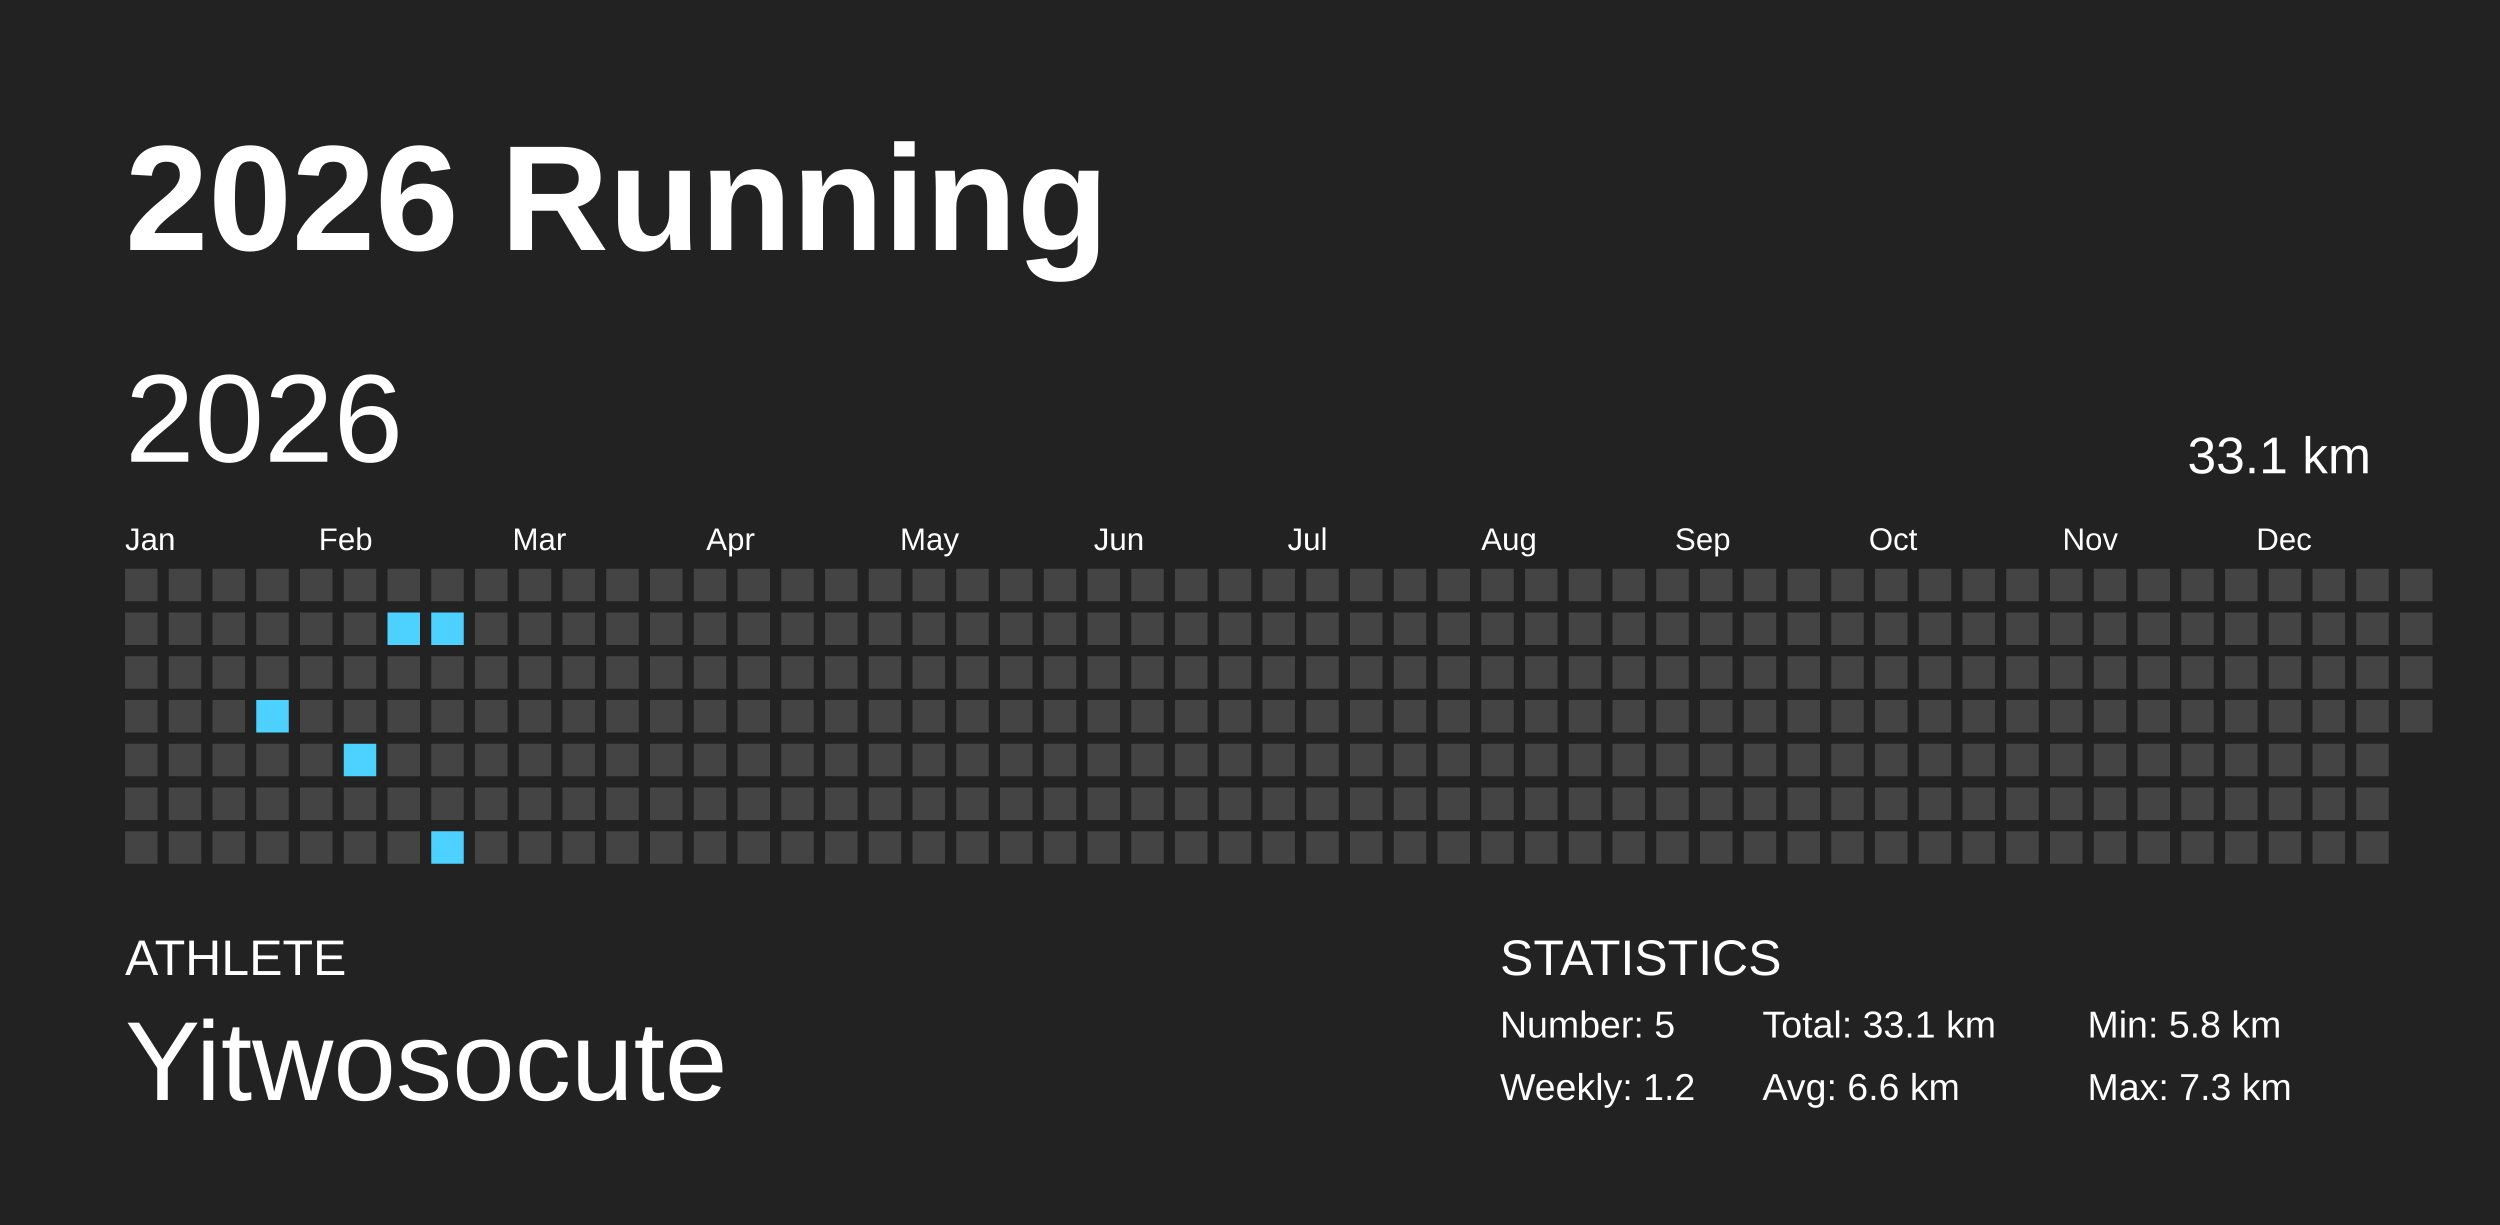
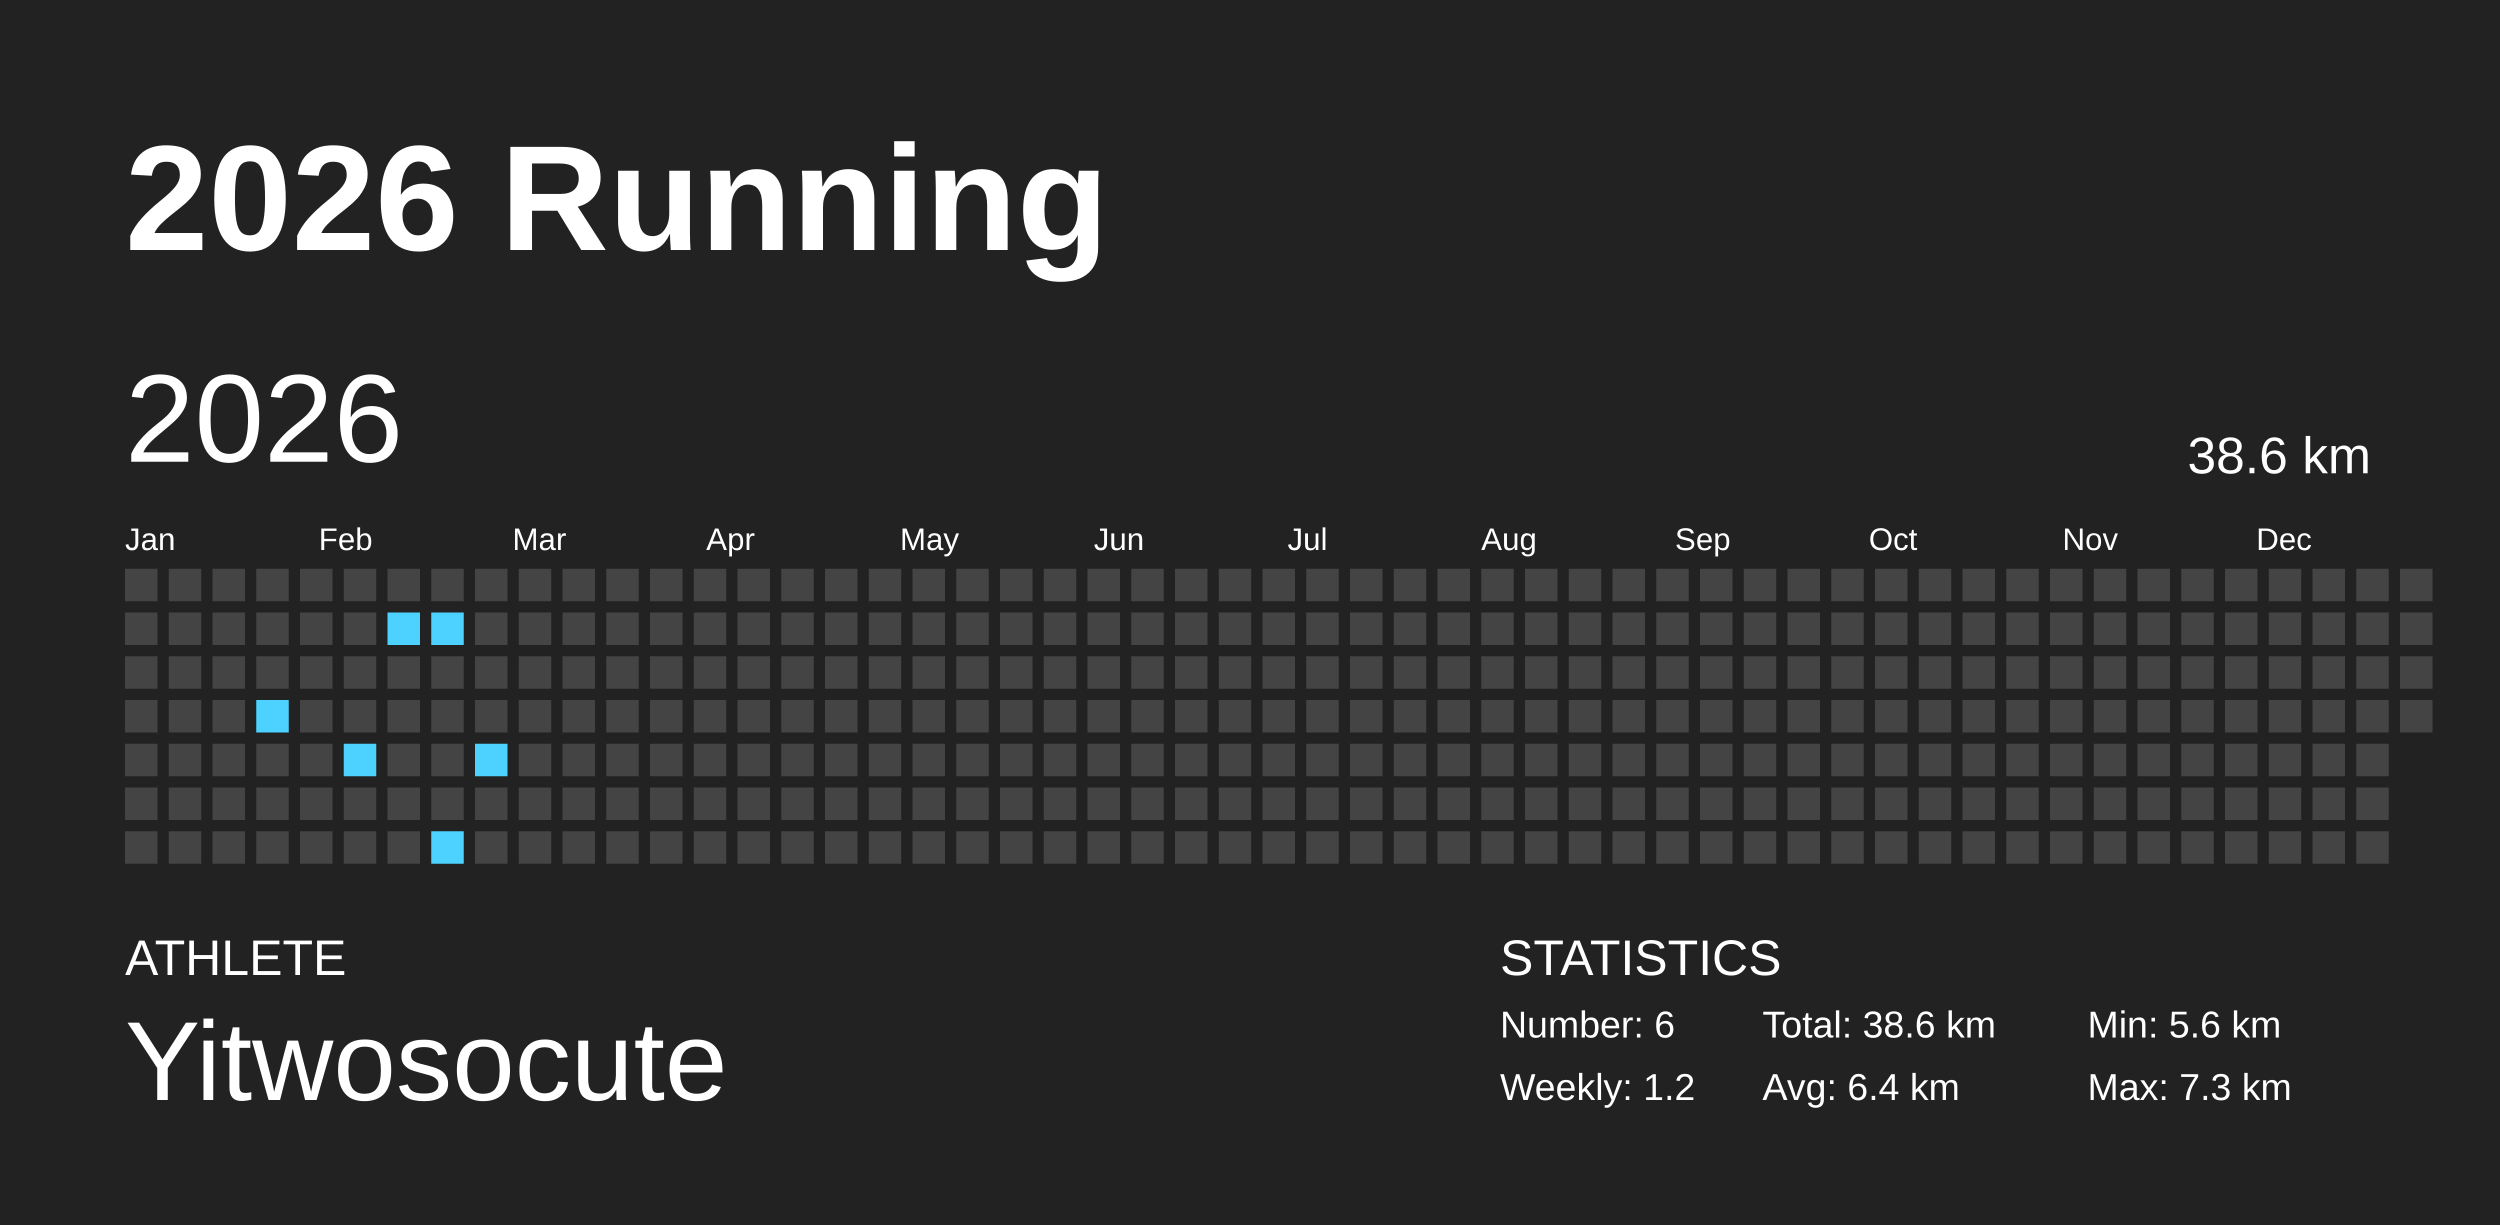
<svg xmlns="http://www.w3.org/2000/svg" baseProfile="full" height="98mm" version="1.1" viewBox="0,0,200,98" width="200mm">
  <defs />
  <rect fill="#222222" height="98" width="200" x="0" y="0" />
  <text fill="#FFFFFF" style="font-size:12px; font-family:Arial; font-weight:bold;" x="10" y="20">2026 Running</text>
  <text fill="#FFFFFF" style="font-size:4px; font-family:Arial" x="10" y="78">ATHLETE</text>
  <text fill="#FFFFFF" style="font-size:9px; font-family:Arial" x="10" y="88">Yitwosocute</text>
  <text fill="#FFFFFF" style="font-size:4px; font-family:Arial" x="120" y="78">STATISTICS</text>
-   <text fill="#FFFFFF" style="font-size:3px; font-family:Arial" x="120" y="83">Number: 5</text>
+   <text fill="#FFFFFF" style="font-size:3px; font-family:Arial" x="120" y="83">Number: 6</text>
  <text fill="#FFFFFF" style="font-size:3px; font-family:Arial" x="120" y="88">Weekly: 1.2</text>
-   <text fill="#FFFFFF" style="font-size:3px; font-family:Arial" x="141" y="83">Total: 33.1 km</text>
-   <text fill="#FFFFFF" style="font-size:3px; font-family:Arial" x="141" y="88">Avg: 6.6 km</text>
-   <text fill="#FFFFFF" style="font-size:3px; font-family:Arial" x="167" y="83">Min: 5.8 km</text>
+   <text fill="#FFFFFF" style="font-size:3px; font-family:Arial" x="141" y="83">Total: 38.6 km</text>
+   <text fill="#FFFFFF" style="font-size:3px; font-family:Arial" x="141" y="88">Avg: 6.4 km</text>
+   <text fill="#FFFFFF" style="font-size:3px; font-family:Arial" x="167" y="83">Min: 5.6 km</text>
  <text fill="#FFFFFF" style="font-size:3px; font-family:Arial" x="167" y="88">Max: 7.3 km</text>
  <text dominant-baseline="hanging" fill="#FFFFFF" style="font-size:10.0px; font-family:Arial;" x="10" y="30">2026</text>
-   <text dominant-baseline="hanging" fill="#FFFFFF" style="font-size:4.125px; font-family:Arial;" x="175" y="35">33.1 km</text>
+   <text dominant-baseline="hanging" fill="#FFFFFF" style="font-size:4.125px; font-family:Arial;" x="175" y="35">38.6 km</text>
  <text fill="#FFFFFF" style="font-size:2.5px; font-family:Arial" x="10.0" y="44">Jan</text>
  <text fill="#FFFFFF" style="font-size:2.5px; font-family:Arial" x="25.5" y="44">Feb</text>
  <text fill="#FFFFFF" style="font-size:2.5px; font-family:Arial" x="41.0" y="44">Mar</text>
  <text fill="#FFFFFF" style="font-size:2.5px; font-family:Arial" x="56.5" y="44">Apr</text>
  <text fill="#FFFFFF" style="font-size:2.5px; font-family:Arial" x="72.0" y="44">May</text>
  <text fill="#FFFFFF" style="font-size:2.5px; font-family:Arial" x="87.5" y="44">Jun</text>
  <text fill="#FFFFFF" style="font-size:2.5px; font-family:Arial" x="103.0" y="44">Jul</text>
  <text fill="#FFFFFF" style="font-size:2.5px; font-family:Arial" x="118.5" y="44">Aug</text>
  <text fill="#FFFFFF" style="font-size:2.5px; font-family:Arial" x="134.0" y="44">Sep</text>
  <text fill="#FFFFFF" style="font-size:2.5px; font-family:Arial" x="149.5" y="44">Oct</text>
  <text fill="#FFFFFF" style="font-size:2.5px; font-family:Arial" x="165.0" y="44">Nov</text>
  <text fill="#FFFFFF" style="font-size:2.5px; font-family:Arial" x="180.5" y="44">Dec</text>
  <rect fill="#444444" height="2.6" width="2.6" x="10.0" y="45.5" />
  <rect fill="#444444" height="2.6" width="2.6" x="10.0" y="49.0" />
  <rect fill="#444444" height="2.6" width="2.6" x="10.0" y="52.5" />
  <rect fill="#444444" height="2.6" width="2.6" x="10.0" y="56.0" />
  <rect fill="#444444" height="2.6" width="2.6" x="10.0" y="59.5" />
  <rect fill="#444444" height="2.6" width="2.6" x="10.0" y="63.0" />
  <rect fill="#444444" height="2.6" width="2.6" x="10.0" y="66.5" />
  <rect fill="#444444" height="2.6" width="2.6" x="13.5" y="45.5" />
  <rect fill="#444444" height="2.6" width="2.6" x="13.5" y="49.0" />
  <rect fill="#444444" height="2.6" width="2.6" x="13.5" y="52.5" />
  <rect fill="#444444" height="2.6" width="2.6" x="13.5" y="56.0" />
  <rect fill="#444444" height="2.6" width="2.6" x="13.5" y="59.5" />
  <rect fill="#444444" height="2.6" width="2.6" x="13.5" y="63.0" />
  <rect fill="#444444" height="2.6" width="2.6" x="13.5" y="66.5" />
  <rect fill="#444444" height="2.6" width="2.6" x="17.0" y="45.5" />
  <rect fill="#444444" height="2.6" width="2.6" x="17.0" y="49.0" />
  <rect fill="#444444" height="2.6" width="2.6" x="17.0" y="52.5" />
  <rect fill="#444444" height="2.6" width="2.6" x="17.0" y="56.0" />
  <rect fill="#444444" height="2.6" width="2.6" x="17.0" y="59.5" />
  <rect fill="#444444" height="2.6" width="2.6" x="17.0" y="63.0" />
  <rect fill="#444444" height="2.6" width="2.6" x="17.0" y="66.5" />
  <rect fill="#444444" height="2.6" width="2.6" x="20.5" y="45.5" />
  <rect fill="#444444" height="2.6" width="2.6" x="20.5" y="49.0" />
  <rect fill="#444444" height="2.6" width="2.6" x="20.5" y="52.5" />
  <rect fill="#4dd2ff" height="2.6" width="2.6" x="20.5" y="56.0" />
  <rect fill="#444444" height="2.6" width="2.6" x="20.5" y="59.5" />
  <rect fill="#444444" height="2.6" width="2.6" x="20.5" y="63.0" />
  <rect fill="#444444" height="2.6" width="2.6" x="20.5" y="66.5" />
  <rect fill="#444444" height="2.6" width="2.6" x="24.0" y="45.5" />
  <rect fill="#444444" height="2.6" width="2.6" x="24.0" y="49.0" />
  <rect fill="#444444" height="2.6" width="2.6" x="24.0" y="52.5" />
  <rect fill="#444444" height="2.6" width="2.6" x="24.0" y="56.0" />
  <rect fill="#444444" height="2.6" width="2.6" x="24.0" y="59.5" />
  <rect fill="#444444" height="2.6" width="2.6" x="24.0" y="63.0" />
  <rect fill="#444444" height="2.6" width="2.6" x="24.0" y="66.5" />
  <rect fill="#444444" height="2.6" width="2.6" x="27.5" y="45.5" />
  <rect fill="#444444" height="2.6" width="2.6" x="27.5" y="49.0" />
  <rect fill="#444444" height="2.6" width="2.6" x="27.5" y="52.5" />
  <rect fill="#444444" height="2.6" width="2.6" x="27.5" y="56.0" />
  <rect fill="#4dd2ff" height="2.6" width="2.6" x="27.5" y="59.5" />
  <rect fill="#444444" height="2.6" width="2.6" x="27.5" y="63.0" />
  <rect fill="#444444" height="2.6" width="2.6" x="27.5" y="66.5" />
  <rect fill="#444444" height="2.6" width="2.6" x="31.0" y="45.5" />
  <rect fill="#4dd2ff" height="2.6" width="2.6" x="31.0" y="49.0" />
  <rect fill="#444444" height="2.6" width="2.6" x="31.0" y="52.5" />
  <rect fill="#444444" height="2.6" width="2.6" x="31.0" y="56.0" />
  <rect fill="#444444" height="2.6" width="2.6" x="31.0" y="59.5" />
  <rect fill="#444444" height="2.6" width="2.6" x="31.0" y="63.0" />
  <rect fill="#444444" height="2.6" width="2.6" x="31.0" y="66.5" />
  <rect fill="#444444" height="2.6" width="2.6" x="34.5" y="45.5" />
  <rect fill="#4dd2ff" height="2.6" width="2.6" x="34.5" y="49.0" />
  <rect fill="#444444" height="2.6" width="2.6" x="34.5" y="52.5" />
  <rect fill="#444444" height="2.6" width="2.6" x="34.5" y="56.0" />
  <rect fill="#444444" height="2.6" width="2.6" x="34.5" y="59.5" />
  <rect fill="#444444" height="2.6" width="2.6" x="34.5" y="63.0" />
  <rect fill="#4dd2ff" height="2.6" width="2.6" x="34.5" y="66.5" />
  <rect fill="#444444" height="2.6" width="2.6" x="38.0" y="45.5" />
  <rect fill="#444444" height="2.6" width="2.6" x="38.0" y="49.0" />
  <rect fill="#444444" height="2.6" width="2.6" x="38.0" y="52.5" />
  <rect fill="#444444" height="2.6" width="2.6" x="38.0" y="56.0" />
-   <rect fill="#444444" height="2.6" width="2.6" x="38.0" y="59.5" />
+   <rect fill="#4dd2ff" height="2.6" width="2.6" x="38.0" y="59.5" />
  <rect fill="#444444" height="2.6" width="2.6" x="38.0" y="63.0" />
  <rect fill="#444444" height="2.6" width="2.6" x="38.0" y="66.5" />
  <rect fill="#444444" height="2.6" width="2.6" x="41.5" y="45.5" />
  <rect fill="#444444" height="2.6" width="2.6" x="41.5" y="49.0" />
  <rect fill="#444444" height="2.6" width="2.6" x="41.5" y="52.5" />
  <rect fill="#444444" height="2.6" width="2.6" x="41.5" y="56.0" />
  <rect fill="#444444" height="2.6" width="2.6" x="41.5" y="59.5" />
  <rect fill="#444444" height="2.6" width="2.6" x="41.5" y="63.0" />
  <rect fill="#444444" height="2.6" width="2.6" x="41.5" y="66.5" />
  <rect fill="#444444" height="2.6" width="2.6" x="45.0" y="45.5" />
  <rect fill="#444444" height="2.6" width="2.6" x="45.0" y="49.0" />
  <rect fill="#444444" height="2.6" width="2.6" x="45.0" y="52.5" />
  <rect fill="#444444" height="2.6" width="2.6" x="45.0" y="56.0" />
  <rect fill="#444444" height="2.6" width="2.6" x="45.0" y="59.5" />
  <rect fill="#444444" height="2.6" width="2.6" x="45.0" y="63.0" />
  <rect fill="#444444" height="2.6" width="2.6" x="45.0" y="66.5" />
  <rect fill="#444444" height="2.6" width="2.6" x="48.5" y="45.5" />
  <rect fill="#444444" height="2.6" width="2.6" x="48.5" y="49.0" />
  <rect fill="#444444" height="2.6" width="2.6" x="48.5" y="52.5" />
  <rect fill="#444444" height="2.6" width="2.6" x="48.5" y="56.0" />
  <rect fill="#444444" height="2.6" width="2.6" x="48.5" y="59.5" />
  <rect fill="#444444" height="2.6" width="2.6" x="48.5" y="63.0" />
  <rect fill="#444444" height="2.6" width="2.6" x="48.5" y="66.5" />
  <rect fill="#444444" height="2.6" width="2.6" x="52.0" y="45.5" />
  <rect fill="#444444" height="2.6" width="2.6" x="52.0" y="49.0" />
  <rect fill="#444444" height="2.6" width="2.6" x="52.0" y="52.5" />
  <rect fill="#444444" height="2.6" width="2.6" x="52.0" y="56.0" />
  <rect fill="#444444" height="2.6" width="2.6" x="52.0" y="59.5" />
  <rect fill="#444444" height="2.6" width="2.6" x="52.0" y="63.0" />
  <rect fill="#444444" height="2.6" width="2.6" x="52.0" y="66.5" />
  <rect fill="#444444" height="2.6" width="2.6" x="55.5" y="45.5" />
  <rect fill="#444444" height="2.6" width="2.6" x="55.5" y="49.0" />
  <rect fill="#444444" height="2.6" width="2.6" x="55.5" y="52.5" />
  <rect fill="#444444" height="2.6" width="2.6" x="55.5" y="56.0" />
  <rect fill="#444444" height="2.6" width="2.6" x="55.5" y="59.5" />
  <rect fill="#444444" height="2.6" width="2.6" x="55.5" y="63.0" />
  <rect fill="#444444" height="2.6" width="2.6" x="55.5" y="66.5" />
  <rect fill="#444444" height="2.6" width="2.6" x="59.0" y="45.5" />
  <rect fill="#444444" height="2.6" width="2.6" x="59.0" y="49.0" />
  <rect fill="#444444" height="2.6" width="2.6" x="59.0" y="52.5" />
  <rect fill="#444444" height="2.6" width="2.6" x="59.0" y="56.0" />
  <rect fill="#444444" height="2.6" width="2.6" x="59.0" y="59.5" />
  <rect fill="#444444" height="2.6" width="2.6" x="59.0" y="63.0" />
  <rect fill="#444444" height="2.6" width="2.6" x="59.0" y="66.5" />
  <rect fill="#444444" height="2.6" width="2.6" x="62.5" y="45.5" />
  <rect fill="#444444" height="2.6" width="2.6" x="62.5" y="49.0" />
  <rect fill="#444444" height="2.6" width="2.6" x="62.5" y="52.5" />
  <rect fill="#444444" height="2.6" width="2.6" x="62.5" y="56.0" />
  <rect fill="#444444" height="2.6" width="2.6" x="62.5" y="59.5" />
  <rect fill="#444444" height="2.6" width="2.6" x="62.5" y="63.0" />
  <rect fill="#444444" height="2.6" width="2.6" x="62.5" y="66.5" />
  <rect fill="#444444" height="2.6" width="2.6" x="66.0" y="45.5" />
  <rect fill="#444444" height="2.6" width="2.6" x="66.0" y="49.0" />
  <rect fill="#444444" height="2.6" width="2.6" x="66.0" y="52.5" />
  <rect fill="#444444" height="2.6" width="2.6" x="66.0" y="56.0" />
  <rect fill="#444444" height="2.6" width="2.6" x="66.0" y="59.5" />
  <rect fill="#444444" height="2.6" width="2.6" x="66.0" y="63.0" />
  <rect fill="#444444" height="2.6" width="2.6" x="66.0" y="66.5" />
  <rect fill="#444444" height="2.6" width="2.6" x="69.5" y="45.5" />
  <rect fill="#444444" height="2.6" width="2.6" x="69.5" y="49.0" />
  <rect fill="#444444" height="2.6" width="2.6" x="69.5" y="52.5" />
  <rect fill="#444444" height="2.6" width="2.6" x="69.5" y="56.0" />
  <rect fill="#444444" height="2.6" width="2.6" x="69.5" y="59.5" />
  <rect fill="#444444" height="2.6" width="2.6" x="69.5" y="63.0" />
  <rect fill="#444444" height="2.6" width="2.6" x="69.5" y="66.5" />
  <rect fill="#444444" height="2.6" width="2.6" x="73.0" y="45.5" />
  <rect fill="#444444" height="2.6" width="2.6" x="73.0" y="49.0" />
  <rect fill="#444444" height="2.6" width="2.6" x="73.0" y="52.5" />
  <rect fill="#444444" height="2.6" width="2.6" x="73.0" y="56.0" />
  <rect fill="#444444" height="2.6" width="2.6" x="73.0" y="59.5" />
  <rect fill="#444444" height="2.6" width="2.6" x="73.0" y="63.0" />
  <rect fill="#444444" height="2.6" width="2.6" x="73.0" y="66.5" />
  <rect fill="#444444" height="2.6" width="2.6" x="76.5" y="45.5" />
  <rect fill="#444444" height="2.6" width="2.6" x="76.5" y="49.0" />
  <rect fill="#444444" height="2.6" width="2.6" x="76.5" y="52.5" />
  <rect fill="#444444" height="2.6" width="2.6" x="76.5" y="56.0" />
  <rect fill="#444444" height="2.6" width="2.6" x="76.5" y="59.5" />
  <rect fill="#444444" height="2.6" width="2.6" x="76.5" y="63.0" />
  <rect fill="#444444" height="2.6" width="2.6" x="76.5" y="66.5" />
  <rect fill="#444444" height="2.6" width="2.6" x="80.0" y="45.5" />
  <rect fill="#444444" height="2.6" width="2.6" x="80.0" y="49.0" />
  <rect fill="#444444" height="2.6" width="2.6" x="80.0" y="52.5" />
  <rect fill="#444444" height="2.6" width="2.6" x="80.0" y="56.0" />
  <rect fill="#444444" height="2.6" width="2.6" x="80.0" y="59.5" />
  <rect fill="#444444" height="2.6" width="2.6" x="80.0" y="63.0" />
  <rect fill="#444444" height="2.6" width="2.6" x="80.0" y="66.5" />
  <rect fill="#444444" height="2.6" width="2.6" x="83.5" y="45.5" />
  <rect fill="#444444" height="2.6" width="2.6" x="83.5" y="49.0" />
  <rect fill="#444444" height="2.6" width="2.6" x="83.5" y="52.5" />
  <rect fill="#444444" height="2.6" width="2.6" x="83.5" y="56.0" />
  <rect fill="#444444" height="2.6" width="2.6" x="83.5" y="59.5" />
  <rect fill="#444444" height="2.6" width="2.6" x="83.5" y="63.0" />
  <rect fill="#444444" height="2.6" width="2.6" x="83.5" y="66.5" />
  <rect fill="#444444" height="2.6" width="2.6" x="87.0" y="45.5" />
  <rect fill="#444444" height="2.6" width="2.6" x="87.0" y="49.0" />
  <rect fill="#444444" height="2.6" width="2.6" x="87.0" y="52.5" />
  <rect fill="#444444" height="2.6" width="2.6" x="87.0" y="56.0" />
  <rect fill="#444444" height="2.6" width="2.6" x="87.0" y="59.5" />
  <rect fill="#444444" height="2.6" width="2.6" x="87.0" y="63.0" />
  <rect fill="#444444" height="2.6" width="2.6" x="87.0" y="66.5" />
  <rect fill="#444444" height="2.6" width="2.6" x="90.5" y="45.5" />
  <rect fill="#444444" height="2.6" width="2.6" x="90.5" y="49.0" />
  <rect fill="#444444" height="2.6" width="2.6" x="90.5" y="52.5" />
  <rect fill="#444444" height="2.6" width="2.6" x="90.5" y="56.0" />
  <rect fill="#444444" height="2.6" width="2.6" x="90.5" y="59.5" />
  <rect fill="#444444" height="2.6" width="2.6" x="90.5" y="63.0" />
  <rect fill="#444444" height="2.6" width="2.6" x="90.5" y="66.5" />
  <rect fill="#444444" height="2.6" width="2.6" x="94.0" y="45.5" />
  <rect fill="#444444" height="2.6" width="2.6" x="94.0" y="49.0" />
  <rect fill="#444444" height="2.6" width="2.6" x="94.0" y="52.5" />
  <rect fill="#444444" height="2.6" width="2.6" x="94.0" y="56.0" />
  <rect fill="#444444" height="2.6" width="2.6" x="94.0" y="59.5" />
  <rect fill="#444444" height="2.6" width="2.6" x="94.0" y="63.0" />
  <rect fill="#444444" height="2.6" width="2.6" x="94.0" y="66.5" />
  <rect fill="#444444" height="2.6" width="2.6" x="97.5" y="45.5" />
  <rect fill="#444444" height="2.6" width="2.6" x="97.5" y="49.0" />
  <rect fill="#444444" height="2.6" width="2.6" x="97.5" y="52.5" />
  <rect fill="#444444" height="2.6" width="2.6" x="97.5" y="56.0" />
  <rect fill="#444444" height="2.6" width="2.6" x="97.5" y="59.5" />
  <rect fill="#444444" height="2.6" width="2.6" x="97.5" y="63.0" />
  <rect fill="#444444" height="2.6" width="2.6" x="97.5" y="66.5" />
  <rect fill="#444444" height="2.6" width="2.6" x="101.0" y="45.5" />
  <rect fill="#444444" height="2.6" width="2.6" x="101.0" y="49.0" />
  <rect fill="#444444" height="2.6" width="2.6" x="101.0" y="52.5" />
  <rect fill="#444444" height="2.6" width="2.6" x="101.0" y="56.0" />
  <rect fill="#444444" height="2.6" width="2.6" x="101.0" y="59.5" />
  <rect fill="#444444" height="2.6" width="2.6" x="101.0" y="63.0" />
  <rect fill="#444444" height="2.6" width="2.6" x="101.0" y="66.5" />
  <rect fill="#444444" height="2.6" width="2.6" x="104.5" y="45.5" />
  <rect fill="#444444" height="2.6" width="2.6" x="104.5" y="49.0" />
  <rect fill="#444444" height="2.6" width="2.6" x="104.5" y="52.5" />
  <rect fill="#444444" height="2.6" width="2.6" x="104.5" y="56.0" />
  <rect fill="#444444" height="2.6" width="2.6" x="104.5" y="59.5" />
  <rect fill="#444444" height="2.6" width="2.6" x="104.5" y="63.0" />
  <rect fill="#444444" height="2.6" width="2.6" x="104.5" y="66.5" />
  <rect fill="#444444" height="2.6" width="2.6" x="108.0" y="45.5" />
  <rect fill="#444444" height="2.6" width="2.6" x="108.0" y="49.0" />
  <rect fill="#444444" height="2.6" width="2.6" x="108.0" y="52.5" />
  <rect fill="#444444" height="2.6" width="2.6" x="108.0" y="56.0" />
  <rect fill="#444444" height="2.6" width="2.6" x="108.0" y="59.5" />
  <rect fill="#444444" height="2.6" width="2.6" x="108.0" y="63.0" />
  <rect fill="#444444" height="2.6" width="2.6" x="108.0" y="66.5" />
  <rect fill="#444444" height="2.6" width="2.6" x="111.5" y="45.5" />
  <rect fill="#444444" height="2.6" width="2.6" x="111.5" y="49.0" />
  <rect fill="#444444" height="2.6" width="2.6" x="111.5" y="52.5" />
  <rect fill="#444444" height="2.6" width="2.6" x="111.5" y="56.0" />
  <rect fill="#444444" height="2.6" width="2.6" x="111.5" y="59.5" />
  <rect fill="#444444" height="2.6" width="2.6" x="111.5" y="63.0" />
  <rect fill="#444444" height="2.6" width="2.6" x="111.5" y="66.5" />
  <rect fill="#444444" height="2.6" width="2.6" x="115.0" y="45.5" />
  <rect fill="#444444" height="2.6" width="2.6" x="115.0" y="49.0" />
  <rect fill="#444444" height="2.6" width="2.6" x="115.0" y="52.5" />
  <rect fill="#444444" height="2.6" width="2.6" x="115.0" y="56.0" />
  <rect fill="#444444" height="2.6" width="2.6" x="115.0" y="59.5" />
  <rect fill="#444444" height="2.6" width="2.6" x="115.0" y="63.0" />
  <rect fill="#444444" height="2.6" width="2.6" x="115.0" y="66.5" />
  <rect fill="#444444" height="2.6" width="2.6" x="118.5" y="45.5" />
  <rect fill="#444444" height="2.6" width="2.6" x="118.5" y="49.0" />
  <rect fill="#444444" height="2.6" width="2.6" x="118.5" y="52.5" />
  <rect fill="#444444" height="2.6" width="2.6" x="118.5" y="56.0" />
  <rect fill="#444444" height="2.6" width="2.6" x="118.5" y="59.5" />
  <rect fill="#444444" height="2.6" width="2.6" x="118.5" y="63.0" />
  <rect fill="#444444" height="2.6" width="2.6" x="118.5" y="66.5" />
  <rect fill="#444444" height="2.6" width="2.6" x="122.0" y="45.5" />
  <rect fill="#444444" height="2.6" width="2.6" x="122.0" y="49.0" />
  <rect fill="#444444" height="2.6" width="2.6" x="122.0" y="52.5" />
  <rect fill="#444444" height="2.6" width="2.6" x="122.0" y="56.0" />
  <rect fill="#444444" height="2.6" width="2.6" x="122.0" y="59.5" />
  <rect fill="#444444" height="2.6" width="2.6" x="122.0" y="63.0" />
  <rect fill="#444444" height="2.6" width="2.6" x="122.0" y="66.5" />
  <rect fill="#444444" height="2.6" width="2.6" x="125.5" y="45.5" />
  <rect fill="#444444" height="2.6" width="2.6" x="125.5" y="49.0" />
  <rect fill="#444444" height="2.6" width="2.6" x="125.5" y="52.5" />
  <rect fill="#444444" height="2.6" width="2.6" x="125.5" y="56.0" />
  <rect fill="#444444" height="2.6" width="2.6" x="125.5" y="59.5" />
  <rect fill="#444444" height="2.6" width="2.6" x="125.5" y="63.0" />
  <rect fill="#444444" height="2.6" width="2.6" x="125.5" y="66.5" />
  <rect fill="#444444" height="2.6" width="2.6" x="129.0" y="45.5" />
  <rect fill="#444444" height="2.6" width="2.6" x="129.0" y="49.0" />
  <rect fill="#444444" height="2.6" width="2.6" x="129.0" y="52.5" />
  <rect fill="#444444" height="2.6" width="2.6" x="129.0" y="56.0" />
  <rect fill="#444444" height="2.6" width="2.6" x="129.0" y="59.5" />
  <rect fill="#444444" height="2.6" width="2.6" x="129.0" y="63.0" />
  <rect fill="#444444" height="2.6" width="2.6" x="129.0" y="66.5" />
  <rect fill="#444444" height="2.6" width="2.6" x="132.5" y="45.5" />
  <rect fill="#444444" height="2.6" width="2.6" x="132.5" y="49.0" />
  <rect fill="#444444" height="2.6" width="2.6" x="132.5" y="52.5" />
  <rect fill="#444444" height="2.6" width="2.6" x="132.5" y="56.0" />
  <rect fill="#444444" height="2.6" width="2.6" x="132.5" y="59.5" />
  <rect fill="#444444" height="2.6" width="2.6" x="132.5" y="63.0" />
  <rect fill="#444444" height="2.6" width="2.6" x="132.5" y="66.5" />
  <rect fill="#444444" height="2.6" width="2.6" x="136.0" y="45.5" />
  <rect fill="#444444" height="2.6" width="2.6" x="136.0" y="49.0" />
  <rect fill="#444444" height="2.6" width="2.6" x="136.0" y="52.5" />
  <rect fill="#444444" height="2.6" width="2.6" x="136.0" y="56.0" />
  <rect fill="#444444" height="2.6" width="2.6" x="136.0" y="59.5" />
  <rect fill="#444444" height="2.6" width="2.6" x="136.0" y="63.0" />
  <rect fill="#444444" height="2.6" width="2.6" x="136.0" y="66.5" />
  <rect fill="#444444" height="2.6" width="2.6" x="139.5" y="45.5" />
  <rect fill="#444444" height="2.6" width="2.6" x="139.5" y="49.0" />
  <rect fill="#444444" height="2.6" width="2.6" x="139.5" y="52.5" />
  <rect fill="#444444" height="2.6" width="2.6" x="139.5" y="56.0" />
  <rect fill="#444444" height="2.6" width="2.6" x="139.5" y="59.5" />
  <rect fill="#444444" height="2.6" width="2.6" x="139.5" y="63.0" />
  <rect fill="#444444" height="2.6" width="2.6" x="139.5" y="66.5" />
  <rect fill="#444444" height="2.6" width="2.6" x="143.0" y="45.5" />
  <rect fill="#444444" height="2.6" width="2.6" x="143.0" y="49.0" />
  <rect fill="#444444" height="2.6" width="2.6" x="143.0" y="52.5" />
  <rect fill="#444444" height="2.6" width="2.6" x="143.0" y="56.0" />
  <rect fill="#444444" height="2.6" width="2.6" x="143.0" y="59.5" />
  <rect fill="#444444" height="2.6" width="2.6" x="143.0" y="63.0" />
  <rect fill="#444444" height="2.6" width="2.6" x="143.0" y="66.5" />
  <rect fill="#444444" height="2.6" width="2.6" x="146.5" y="45.5" />
  <rect fill="#444444" height="2.6" width="2.6" x="146.5" y="49.0" />
  <rect fill="#444444" height="2.6" width="2.6" x="146.5" y="52.5" />
  <rect fill="#444444" height="2.6" width="2.6" x="146.5" y="56.0" />
  <rect fill="#444444" height="2.6" width="2.6" x="146.5" y="59.5" />
  <rect fill="#444444" height="2.6" width="2.6" x="146.5" y="63.0" />
  <rect fill="#444444" height="2.6" width="2.6" x="146.5" y="66.5" />
  <rect fill="#444444" height="2.6" width="2.6" x="150.0" y="45.5" />
  <rect fill="#444444" height="2.6" width="2.6" x="150.0" y="49.0" />
  <rect fill="#444444" height="2.6" width="2.6" x="150.0" y="52.5" />
  <rect fill="#444444" height="2.6" width="2.6" x="150.0" y="56.0" />
  <rect fill="#444444" height="2.6" width="2.6" x="150.0" y="59.5" />
  <rect fill="#444444" height="2.6" width="2.6" x="150.0" y="63.0" />
  <rect fill="#444444" height="2.6" width="2.6" x="150.0" y="66.5" />
  <rect fill="#444444" height="2.6" width="2.6" x="153.5" y="45.5" />
  <rect fill="#444444" height="2.6" width="2.6" x="153.5" y="49.0" />
  <rect fill="#444444" height="2.6" width="2.6" x="153.5" y="52.5" />
  <rect fill="#444444" height="2.6" width="2.6" x="153.5" y="56.0" />
  <rect fill="#444444" height="2.6" width="2.6" x="153.5" y="59.5" />
  <rect fill="#444444" height="2.6" width="2.6" x="153.5" y="63.0" />
  <rect fill="#444444" height="2.6" width="2.6" x="153.5" y="66.5" />
  <rect fill="#444444" height="2.6" width="2.6" x="157.0" y="45.5" />
  <rect fill="#444444" height="2.6" width="2.6" x="157.0" y="49.0" />
  <rect fill="#444444" height="2.6" width="2.6" x="157.0" y="52.5" />
  <rect fill="#444444" height="2.6" width="2.6" x="157.0" y="56.0" />
  <rect fill="#444444" height="2.6" width="2.6" x="157.0" y="59.5" />
  <rect fill="#444444" height="2.6" width="2.6" x="157.0" y="63.0" />
  <rect fill="#444444" height="2.6" width="2.6" x="157.0" y="66.5" />
  <rect fill="#444444" height="2.6" width="2.6" x="160.5" y="45.5" />
  <rect fill="#444444" height="2.6" width="2.6" x="160.5" y="49.0" />
  <rect fill="#444444" height="2.6" width="2.6" x="160.5" y="52.5" />
  <rect fill="#444444" height="2.6" width="2.6" x="160.5" y="56.0" />
  <rect fill="#444444" height="2.6" width="2.6" x="160.5" y="59.5" />
  <rect fill="#444444" height="2.6" width="2.6" x="160.5" y="63.0" />
  <rect fill="#444444" height="2.6" width="2.6" x="160.5" y="66.5" />
  <rect fill="#444444" height="2.6" width="2.6" x="164.0" y="45.5" />
  <rect fill="#444444" height="2.6" width="2.6" x="164.0" y="49.0" />
  <rect fill="#444444" height="2.6" width="2.6" x="164.0" y="52.5" />
  <rect fill="#444444" height="2.6" width="2.6" x="164.0" y="56.0" />
  <rect fill="#444444" height="2.6" width="2.6" x="164.0" y="59.5" />
  <rect fill="#444444" height="2.6" width="2.6" x="164.0" y="63.0" />
  <rect fill="#444444" height="2.6" width="2.6" x="164.0" y="66.5" />
  <rect fill="#444444" height="2.6" width="2.6" x="167.5" y="45.5" />
  <rect fill="#444444" height="2.6" width="2.6" x="167.5" y="49.0" />
  <rect fill="#444444" height="2.6" width="2.6" x="167.5" y="52.5" />
  <rect fill="#444444" height="2.6" width="2.6" x="167.5" y="56.0" />
  <rect fill="#444444" height="2.6" width="2.6" x="167.5" y="59.5" />
  <rect fill="#444444" height="2.6" width="2.6" x="167.5" y="63.0" />
  <rect fill="#444444" height="2.6" width="2.6" x="167.5" y="66.5" />
  <rect fill="#444444" height="2.6" width="2.6" x="171.0" y="45.5" />
  <rect fill="#444444" height="2.6" width="2.6" x="171.0" y="49.0" />
  <rect fill="#444444" height="2.6" width="2.6" x="171.0" y="52.5" />
  <rect fill="#444444" height="2.6" width="2.6" x="171.0" y="56.0" />
  <rect fill="#444444" height="2.6" width="2.6" x="171.0" y="59.5" />
  <rect fill="#444444" height="2.6" width="2.6" x="171.0" y="63.0" />
  <rect fill="#444444" height="2.6" width="2.6" x="171.0" y="66.5" />
  <rect fill="#444444" height="2.6" width="2.6" x="174.5" y="45.5" />
  <rect fill="#444444" height="2.6" width="2.6" x="174.5" y="49.0" />
  <rect fill="#444444" height="2.6" width="2.6" x="174.5" y="52.5" />
  <rect fill="#444444" height="2.6" width="2.6" x="174.5" y="56.0" />
  <rect fill="#444444" height="2.6" width="2.6" x="174.5" y="59.5" />
  <rect fill="#444444" height="2.6" width="2.6" x="174.5" y="63.0" />
  <rect fill="#444444" height="2.6" width="2.6" x="174.5" y="66.5" />
  <rect fill="#444444" height="2.6" width="2.6" x="178.0" y="45.5" />
  <rect fill="#444444" height="2.6" width="2.6" x="178.0" y="49.0" />
  <rect fill="#444444" height="2.6" width="2.6" x="178.0" y="52.5" />
  <rect fill="#444444" height="2.6" width="2.6" x="178.0" y="56.0" />
  <rect fill="#444444" height="2.6" width="2.6" x="178.0" y="59.5" />
  <rect fill="#444444" height="2.6" width="2.6" x="178.0" y="63.0" />
  <rect fill="#444444" height="2.6" width="2.6" x="178.0" y="66.5" />
  <rect fill="#444444" height="2.6" width="2.6" x="181.5" y="45.5" />
  <rect fill="#444444" height="2.6" width="2.6" x="181.5" y="49.0" />
  <rect fill="#444444" height="2.6" width="2.6" x="181.5" y="52.5" />
  <rect fill="#444444" height="2.6" width="2.6" x="181.5" y="56.0" />
  <rect fill="#444444" height="2.6" width="2.6" x="181.5" y="59.5" />
  <rect fill="#444444" height="2.6" width="2.6" x="181.5" y="63.0" />
  <rect fill="#444444" height="2.6" width="2.6" x="181.5" y="66.5" />
  <rect fill="#444444" height="2.6" width="2.6" x="185.0" y="45.5" />
  <rect fill="#444444" height="2.6" width="2.6" x="185.0" y="49.0" />
  <rect fill="#444444" height="2.6" width="2.6" x="185.0" y="52.5" />
  <rect fill="#444444" height="2.6" width="2.6" x="185.0" y="56.0" />
  <rect fill="#444444" height="2.6" width="2.6" x="185.0" y="59.5" />
  <rect fill="#444444" height="2.6" width="2.6" x="185.0" y="63.0" />
  <rect fill="#444444" height="2.6" width="2.6" x="185.0" y="66.5" />
  <rect fill="#444444" height="2.6" width="2.6" x="188.5" y="45.5" />
  <rect fill="#444444" height="2.6" width="2.6" x="188.5" y="49.0" />
  <rect fill="#444444" height="2.6" width="2.6" x="188.5" y="52.5" />
  <rect fill="#444444" height="2.6" width="2.6" x="188.5" y="56.0" />
  <rect fill="#444444" height="2.6" width="2.6" x="188.5" y="59.5" />
  <rect fill="#444444" height="2.6" width="2.6" x="188.5" y="63.0" />
  <rect fill="#444444" height="2.6" width="2.6" x="188.5" y="66.5" />
  <rect fill="#444444" height="2.6" width="2.6" x="192.0" y="45.5" />
  <rect fill="#444444" height="2.6" width="2.6" x="192.0" y="49.0" />
  <rect fill="#444444" height="2.6" width="2.6" x="192.0" y="52.5" />
  <rect fill="#444444" height="2.6" width="2.6" x="192.0" y="56.0" />
</svg>
